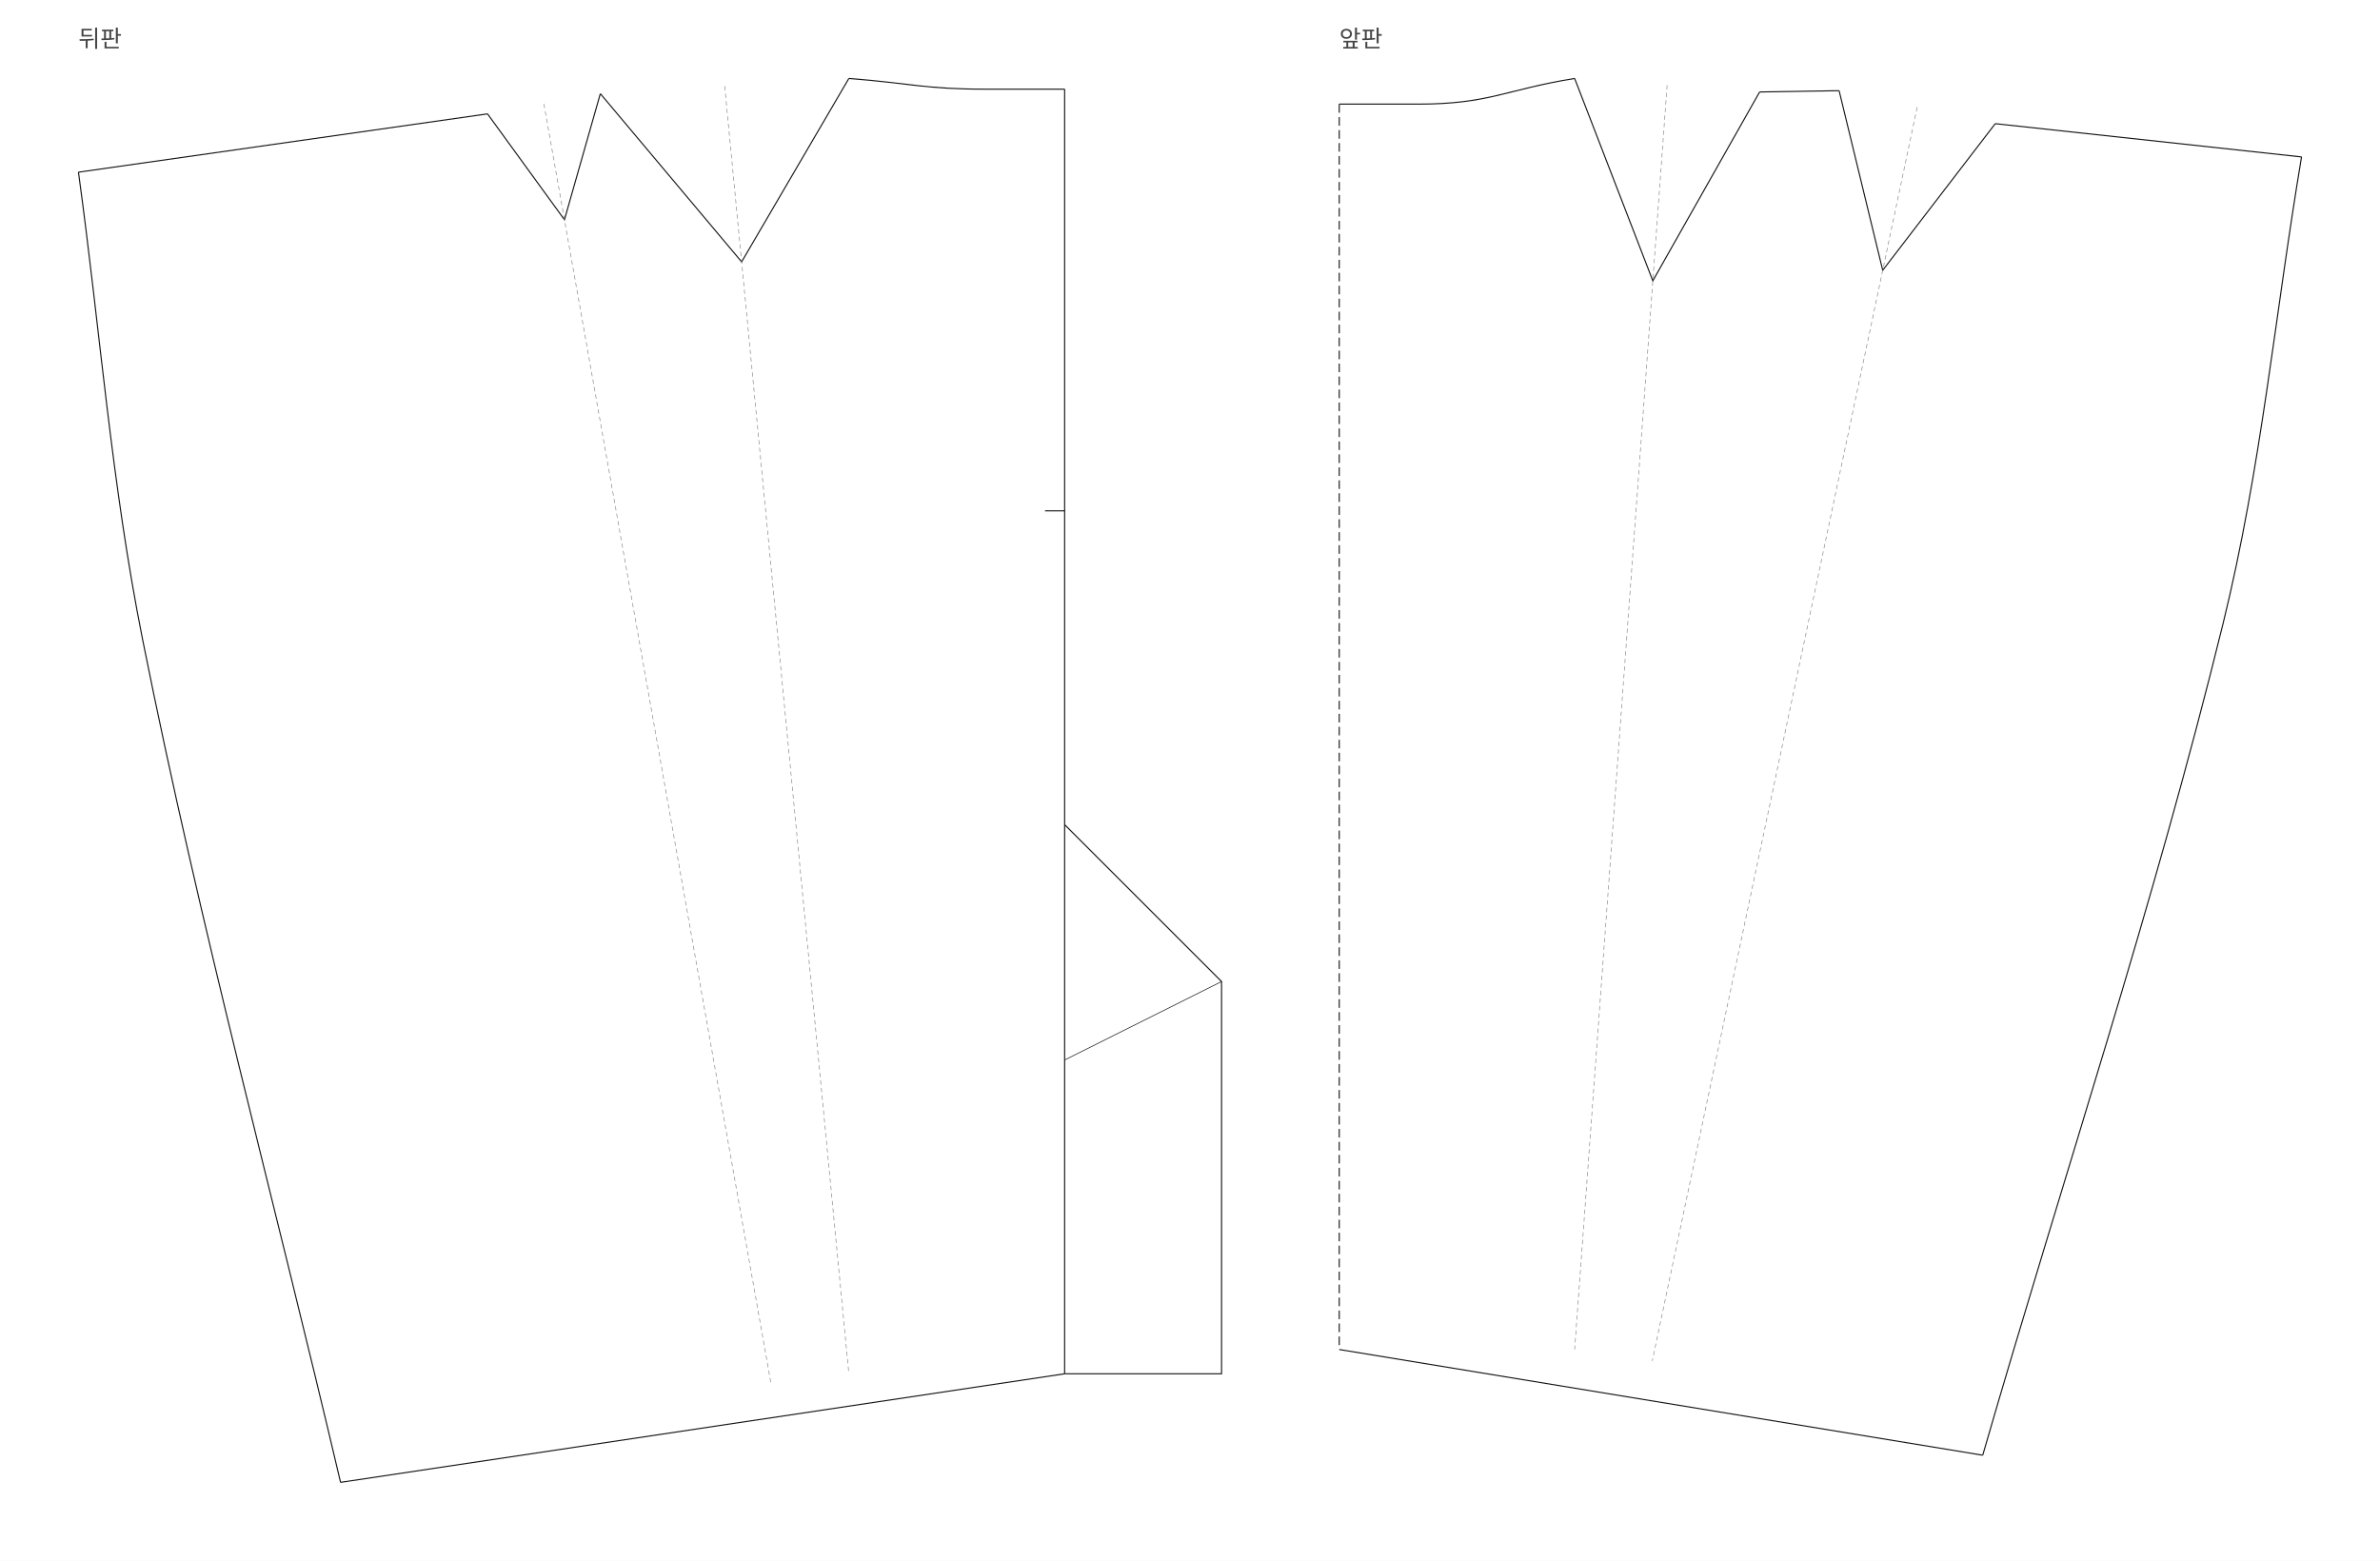
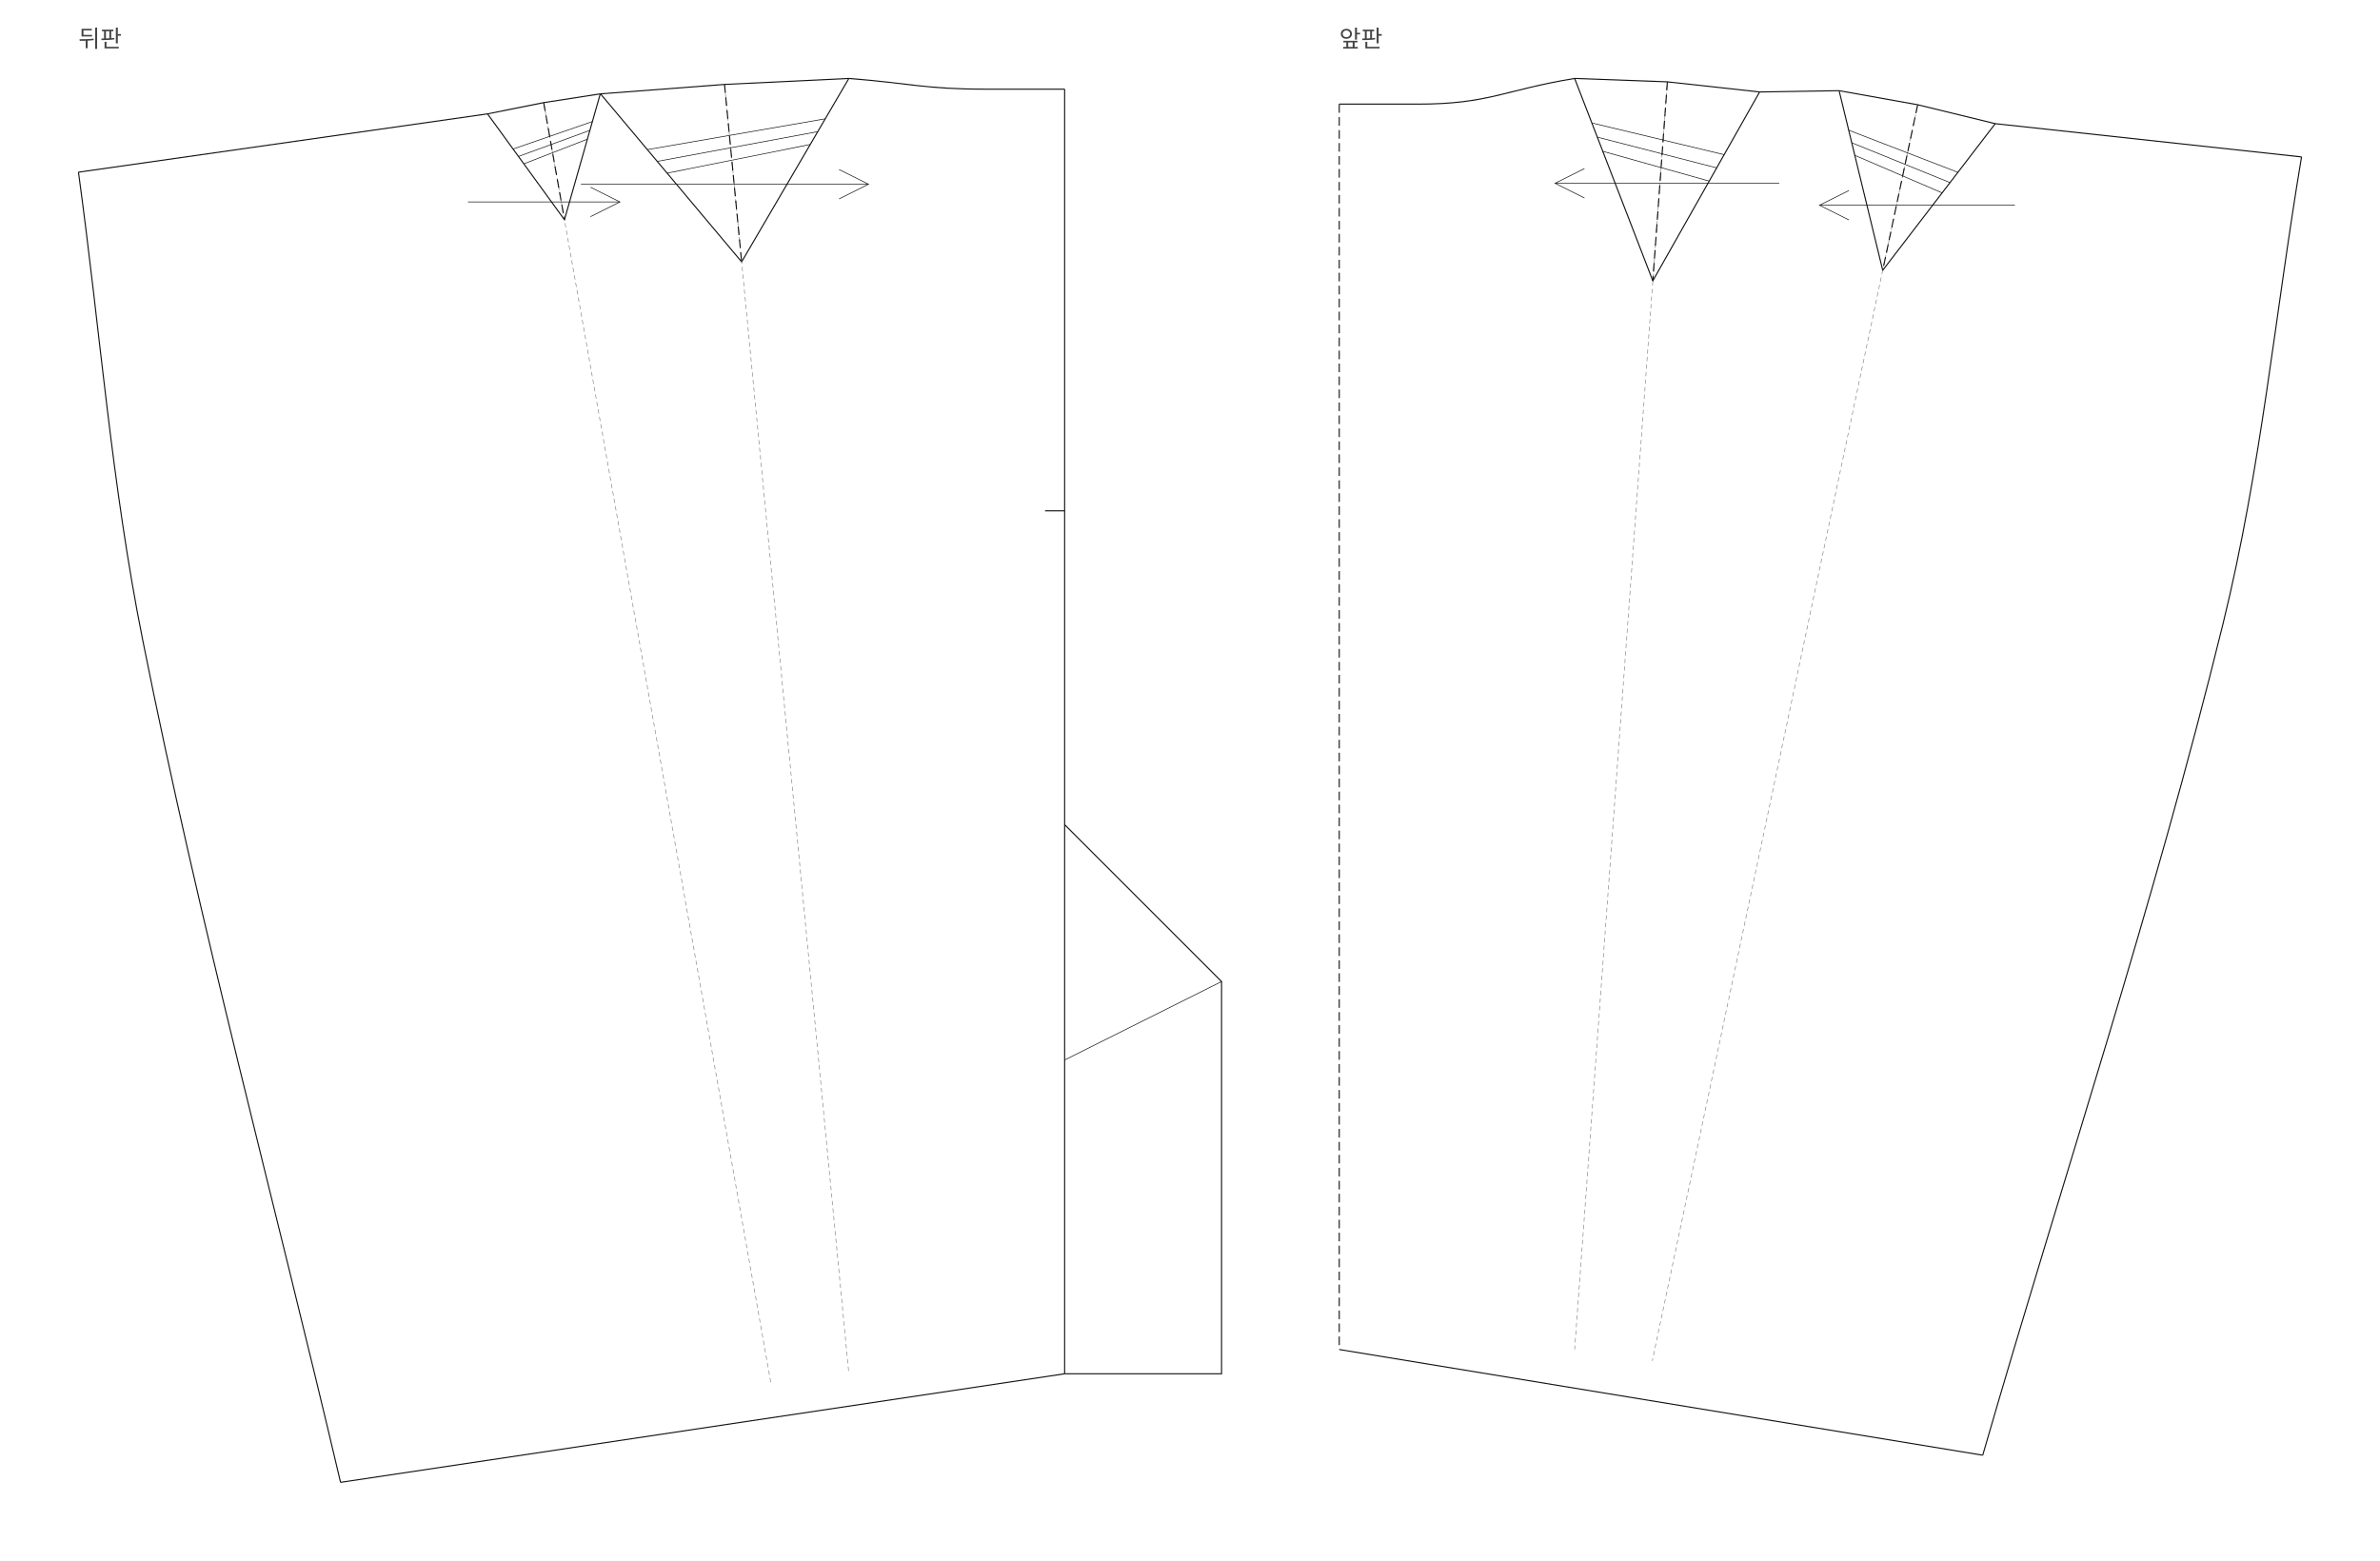
<svg xmlns="http://www.w3.org/2000/svg" width="770.446mm" height="505.345mm" viewBox="0 0 770.446 505.345">
  <rect width="100%" height="100%" fill="white" />
  <g id="뒤판">
    <g id="outline" fill="none" stroke="#111" stroke-width="0.35">
      <path d="M344.639 266.998L395.439 317.798L395.439 444.798L344.639 444.798" />
      <path d="M344.639 28.873L344.639 444.798" />
      <path d="M344.639 28.873C336.257 28.873 327.621 28.873 319.239 28.873C299.176 28.873 294.792 26.963 274.789 25.4" />
+       <path d="M274.789 25.4L234.539 27.336L194.397 30.387" />
      <path d="M194.397 30.387L194.32 30.391" />
+       <path d="M194.32 30.391L175.997 33.228L157.817 36.868" />
      <path d="M157.817 36.868L25.4 55.748" />
      <path d="M25.4 55.748C32.473 107.26 36.006 156.269 46.203 207.255C64.881 300.642 88.468 387.23 110.241 479.945" />
      <path d="M344.639 444.798L110.241 479.945" />
    </g>
    <g id="dart" fill="none" stroke="#111" stroke-width="0.35">
      <path d="M274.789 25.4L240.078 84.78L194.397 30.387" />
      <path d="M194.32 30.391L182.724 71.144L157.817 36.868" />
    </g>
    <g id="construction" fill="none" stroke="#888" stroke-width="0.21" stroke-dasharray="1.4,1.05">
      <path d="M234.593 27.894L274.789 444.798" />
      <path d="M176.068 33.629L249.609 448.13" />
    </g>
    <g id="mark" fill="none" stroke="#111" stroke-width="0.21">
      <path d="M344.639 343.198L395.439 317.798" />
+       <path d="M267.153 38.464L209.563 48.445" />
+       <path d="M264.723 42.62L212.761 52.253" />
+       <path d="M262.293 46.777L215.958 56.06" />
+       <path d="M188.047 59.644L281.139 59.644" />
+       <path d="M271.614 54.881L281.139 59.644L271.614 64.406" />
+       <path d="M191.769 39.357L166.086 48.247" />
+       <path d="M190.957 42.209L167.83 50.647" />
+       <path d="M190.145 45.062L169.573 53.046" />
+       <path d="M151.467 65.379L200.67 65.379" />
+       <path d="M191.145 60.617L200.67 65.379L191.145 70.142" />
    </g>
    <g id="notch" fill="none" stroke="#111" stroke-width="0.35">
      <path d="M344.639 165.398L338.289 165.398" />
+     </g>
+     <g id="fold" fill="none" stroke="#111" stroke-width="0.35" stroke-dasharray="2.8,1.4">
+       <path d="M234.539 27.336L240.078 84.78" />
+       <path d="M175.997 33.228L182.724 71.144" />
    </g>
    <text x="25.4" y="15.24" font-size="7.62" font-family="sans-serif" fill="#444">뒤판</text>
  </g>
  <g id="앞판">
    <g id="outline" fill="none" stroke="#111" stroke-width="0.35">
      <path d="M433.539 33.713C441.921 33.713 450.557 33.713 458.939 33.713C482.103 33.713 486.879 29.141 509.739 25.4" />
+       <path d="M509.739 25.4L539.757 26.496L569.615 29.779" />
      <path d="M569.615 29.779L595.35 29.363" />
+       <path d="M595.35 29.363L620.788 33.915L645.895 40.04" />
      <path d="M645.895 40.04L745.046 50.807" />
      <path d="M745.046 50.807C736.408 102.182 732.062 151.317 719.64 201.911C696.92 294.453 668.293 379.616 641.842 471.161" />
      <path d="M433.539 436.938L641.842 471.161" />
    </g>
    <g id="dart" fill="none" stroke="#111" stroke-width="0.35">
      <path d="M509.739 25.4L535.046 90.92L569.615 29.779" />
      <path d="M595.35 29.363L609.466 87.511L645.895 40.04" />
    </g>
    <g id="construction" fill="none" stroke="#888" stroke-width="0.21" stroke-dasharray="1.4,1.05">
      <path d="M539.677 27.59L509.739 436.938" />
      <path d="M620.622 34.701L534.869 440.633" />
    </g>
+     <g id="mark" fill="none" stroke="#111" stroke-width="0.21">
+       <path d="M515.307 39.814L558.138 50.078" />
+       <path d="M517.078 44.401L555.718 54.358" />
+       <path d="M518.849 48.987L553.298 58.638" />
+       <path d="M575.965 59.34L503.389 59.34" />
+       <path d="M512.914 54.577L503.389 59.34L512.914 64.102" />
+       <path d="M598.456 42.155L633.8 55.8" />
+       <path d="M599.444 46.226L631.25 59.123" />
+       <path d="M600.432 50.296L628.7 62.446" />
+       <path d="M652.245 66.451L589 66.451" />
+       <path d="M598.525 61.689L589 66.451L598.525 71.214" />
+     </g>
    <g id="fold" fill="none" stroke="#111" stroke-width="0.35" stroke-dasharray="2.8,1.4">
      <path d="M433.539 33.713L433.539 436.938" />
+       <path d="M539.757 26.496L535.046 90.92" />
+       <path d="M620.788 33.915L609.466 87.511" />
    </g>
    <text x="433.539" y="15.24" font-size="7.62" font-family="sans-serif" fill="#444">앞판</text>
  </g>
</svg>
